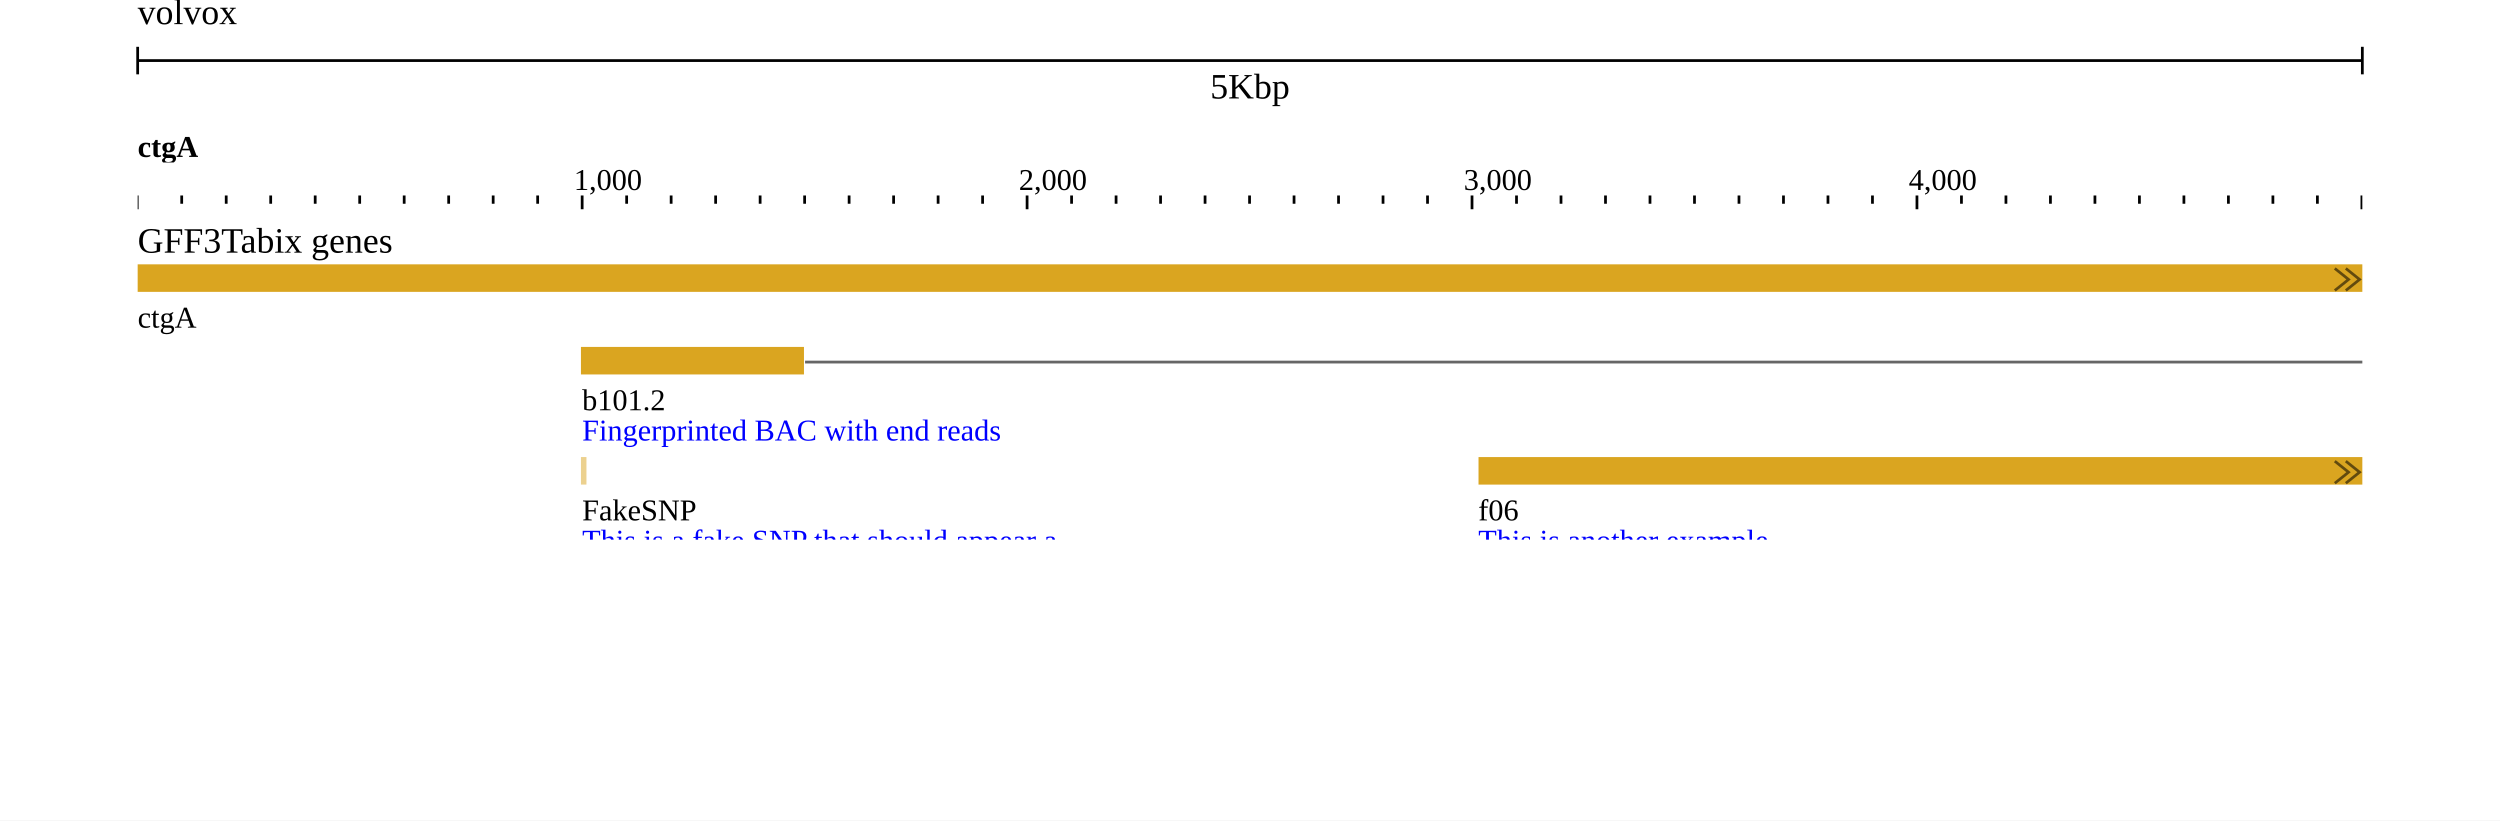
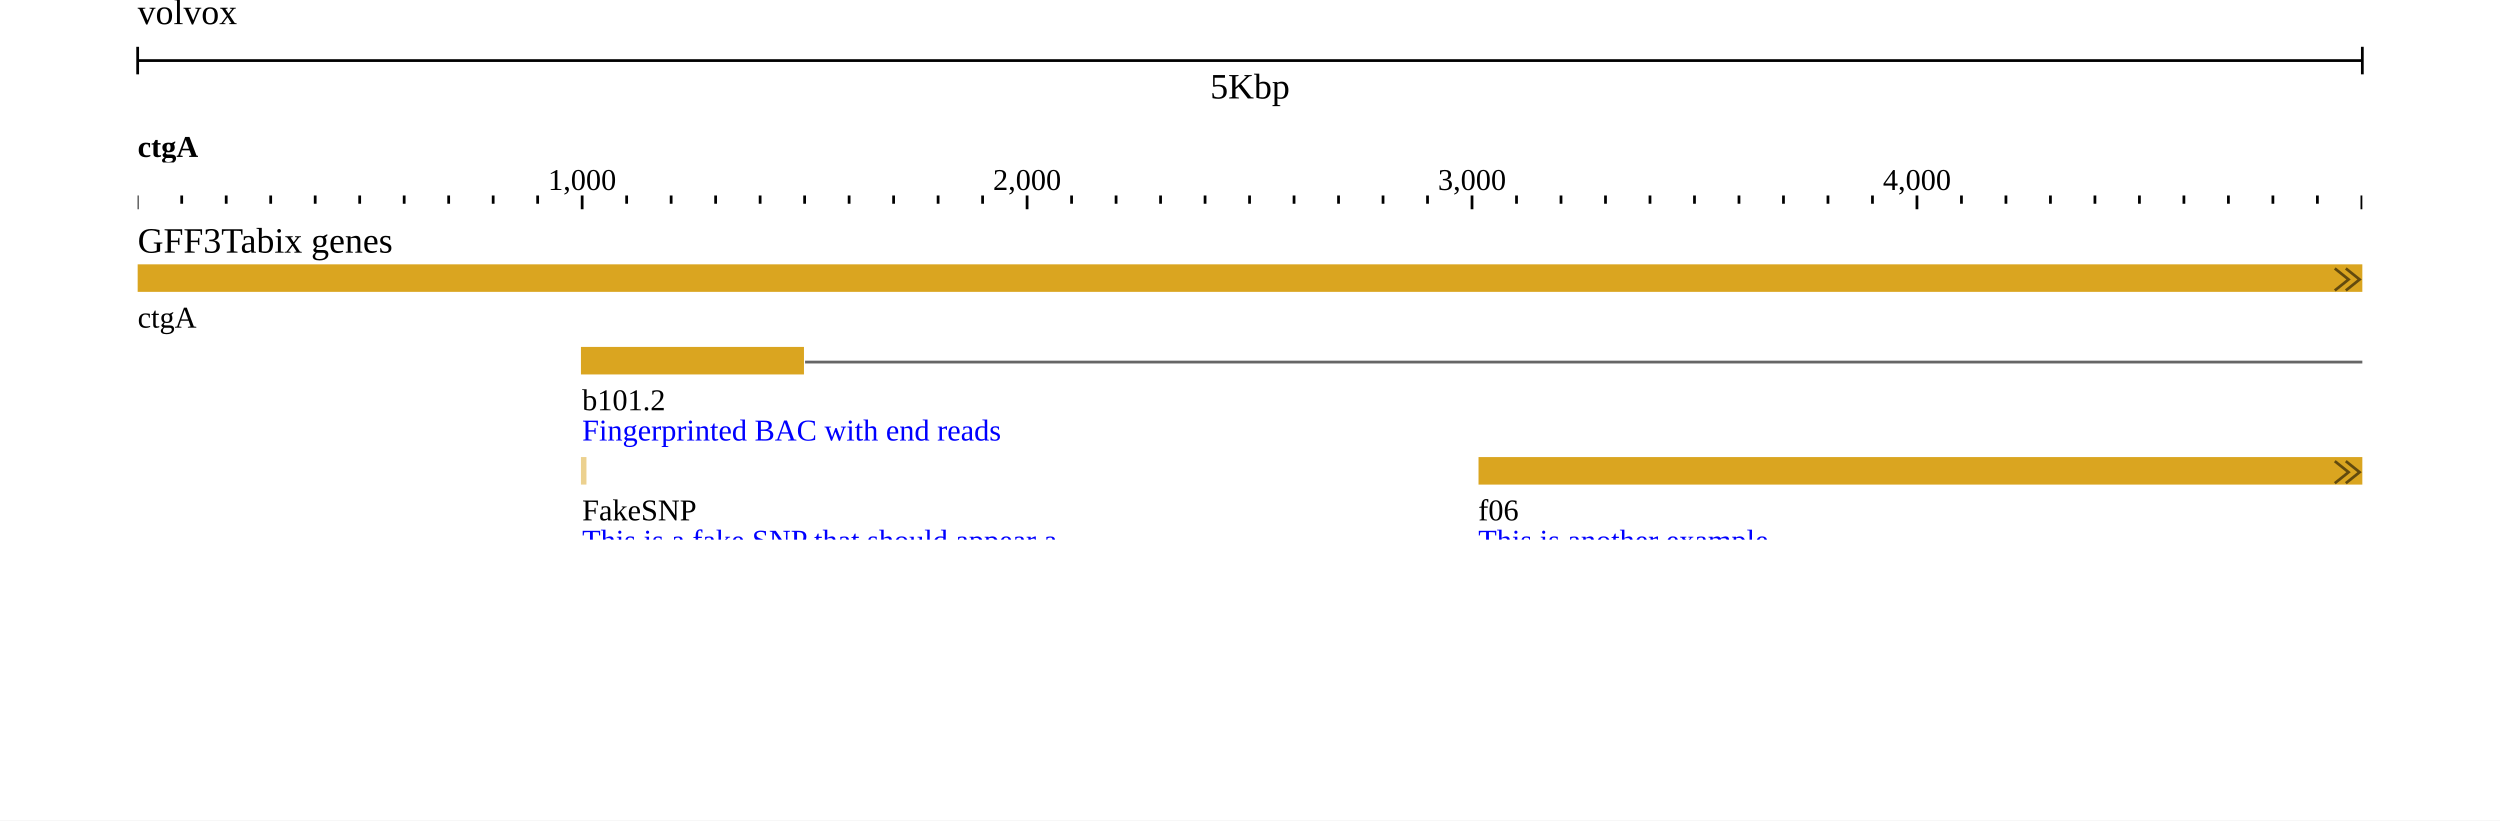
<svg xmlns="http://www.w3.org/2000/svg" width="908" height="298" viewBox="0 0 908 298">
  <rect width="908" height="298" fill="#ffffff" />
  <g transform="translate(50 0)">
    <g transform="translate(0)">
      <g id="header">
        <text x="0" y="0" dominant-baseline="hanging" font-size="13" fill="#000000">volvox</text>
        <g transform="translate(0 22)">
          <line x1="0" x2="808" y1="0" y2="0" stroke="#000000" />
          <line x1="0" x2="0" y1="-5" y2="5" stroke="#000000" />
          <line x1="808" x2="808" y1="-5" y2="5" stroke="#000000" />
          <text x="404" y="5" text-anchor="middle" dominant-baseline="hanging" font-size="13" fill="#000000">5Kbp</text>
        </g>
        <g transform="translate(0 44)">
          <g transform="translate(0 0)">
            <defs>
              <clipPath id="clip-integration_test-volvox:ctgA:0:5000:0">
                <rect x="0" y="0" width="808" height="100" />
              </clipPath>
            </defs>
            <g clip-path="url(#clip-integration_test-volvox:ctgA:0:5000:0)">
              <line x1="-32.482" x2="-32.482" y1="27" y2="30" stroke-width="1" stroke="#000000" />
              <line x1="-16.322" x2="-16.322" y1="27" y2="30" stroke-width="1" stroke="#000000" />
              <line x1="-0.162" x2="-0.162" y1="27" y2="32" stroke-width="1" stroke="#000000" />
              <line x1="15.998" x2="15.998" y1="27" y2="30" stroke-width="1" stroke="#000000" />
              <line x1="32.158" x2="32.158" y1="27" y2="30" stroke-width="1" stroke="#000000" />
              <line x1="48.318" x2="48.318" y1="27" y2="30" stroke-width="1" stroke="#000000" />
              <line x1="64.478" x2="64.478" y1="27" y2="30" stroke-width="1" stroke="#000000" />
              <line x1="80.638" x2="80.638" y1="27" y2="30" stroke-width="1" stroke="#000000" />
              <line x1="96.798" x2="96.798" y1="27" y2="30" stroke-width="1" stroke="#000000" />
              <line x1="112.958" x2="112.958" y1="27" y2="30" stroke-width="1" stroke="#000000" />
              <line x1="129.118" x2="129.118" y1="27" y2="30" stroke-width="1" stroke="#000000" />
              <line x1="145.278" x2="145.278" y1="27" y2="30" stroke-width="1" stroke="#000000" />
              <line x1="161.438" x2="161.438" y1="27" y2="32" stroke-width="1" stroke="#000000" />
              <line x1="177.598" x2="177.598" y1="27" y2="30" stroke-width="1" stroke="#000000" />
              <line x1="193.758" x2="193.758" y1="27" y2="30" stroke-width="1" stroke="#000000" />
              <line x1="209.918" x2="209.918" y1="27" y2="30" stroke-width="1" stroke="#000000" />
              <line x1="226.078" x2="226.078" y1="27" y2="30" stroke-width="1" stroke="#000000" />
              <line x1="242.238" x2="242.238" y1="27" y2="30" stroke-width="1" stroke="#000000" />
              <line x1="258.398" x2="258.398" y1="27" y2="30" stroke-width="1" stroke="#000000" />
              <line x1="274.558" x2="274.558" y1="27" y2="30" stroke-width="1" stroke="#000000" />
              <line x1="290.718" x2="290.718" y1="27" y2="30" stroke-width="1" stroke="#000000" />
              <line x1="306.878" x2="306.878" y1="27" y2="30" stroke-width="1" stroke="#000000" />
              <line x1="323.038" x2="323.038" y1="27" y2="32" stroke-width="1" stroke="#000000" />
              <line x1="339.198" x2="339.198" y1="27" y2="30" stroke-width="1" stroke="#000000" />
              <line x1="355.358" x2="355.358" y1="27" y2="30" stroke-width="1" stroke="#000000" />
              <line x1="371.518" x2="371.518" y1="27" y2="30" stroke-width="1" stroke="#000000" />
              <line x1="387.678" x2="387.678" y1="27" y2="30" stroke-width="1" stroke="#000000" />
              <line x1="403.838" x2="403.838" y1="27" y2="30" stroke-width="1" stroke="#000000" />
              <line x1="419.998" x2="419.998" y1="27" y2="30" stroke-width="1" stroke="#000000" />
              <line x1="436.158" x2="436.158" y1="27" y2="30" stroke-width="1" stroke="#000000" />
              <line x1="452.318" x2="452.318" y1="27" y2="30" stroke-width="1" stroke="#000000" />
              <line x1="468.478" x2="468.478" y1="27" y2="30" stroke-width="1" stroke="#000000" />
              <line x1="484.638" x2="484.638" y1="27" y2="32" stroke-width="1" stroke="#000000" />
              <line x1="500.798" x2="500.798" y1="27" y2="30" stroke-width="1" stroke="#000000" />
              <line x1="516.958" x2="516.958" y1="27" y2="30" stroke-width="1" stroke="#000000" />
              <line x1="533.118" x2="533.118" y1="27" y2="30" stroke-width="1" stroke="#000000" />
              <line x1="549.278" x2="549.278" y1="27" y2="30" stroke-width="1" stroke="#000000" />
              <line x1="565.438" x2="565.438" y1="27" y2="30" stroke-width="1" stroke="#000000" />
              <line x1="581.598" x2="581.598" y1="27" y2="30" stroke-width="1" stroke="#000000" />
              <line x1="597.758" x2="597.758" y1="27" y2="30" stroke-width="1" stroke="#000000" />
              <line x1="613.918" x2="613.918" y1="27" y2="30" stroke-width="1" stroke="#000000" />
              <line x1="630.078" x2="630.078" y1="27" y2="30" stroke-width="1" stroke="#000000" />
              <line x1="646.238" x2="646.238" y1="27" y2="32" stroke-width="1" stroke="#000000" />
              <line x1="662.398" x2="662.398" y1="27" y2="30" stroke-width="1" stroke="#000000" />
              <line x1="678.558" x2="678.558" y1="27" y2="30" stroke-width="1" stroke="#000000" />
              <line x1="694.718" x2="694.718" y1="27" y2="30" stroke-width="1" stroke="#000000" />
              <line x1="710.878" x2="710.878" y1="27" y2="30" stroke-width="1" stroke="#000000" />
              <line x1="727.038" x2="727.038" y1="27" y2="30" stroke-width="1" stroke="#000000" />
              <line x1="743.198" x2="743.198" y1="27" y2="30" stroke-width="1" stroke="#000000" />
              <line x1="759.358" x2="759.358" y1="27" y2="30" stroke-width="1" stroke="#000000" />
              <line x1="775.518" x2="775.518" y1="27" y2="30" stroke-width="1" stroke="#000000" />
              <line x1="791.678" x2="791.678" y1="27" y2="30" stroke-width="1" stroke="#000000" />
              <line x1="807.838" x2="807.838" y1="27" y2="32" stroke-width="1" stroke="#000000" />
              <line x1="823.998" x2="823.998" y1="27" y2="30" stroke-width="1" stroke="#000000" />
              <line x1="840.158" x2="840.158" y1="27" y2="30" stroke-width="1" stroke="#000000" />
-               <text x="158.438" y="25" font-size="11" fill="#000000">1,000</text>
-               <text x="320.038" y="25" font-size="11" fill="#000000">2,000</text>
-               <text x="481.638" y="25" font-size="11" fill="#000000">3,000</text>
-               <text x="643.238" y="25" font-size="11" fill="#000000">4,000</text>
+               <text x="161.438" y="25" text-anchor="middle" font-size="11" fill="#000000">1,000</text>
+               <text x="323.038" y="25" text-anchor="middle" font-size="11" fill="#000000">2,000</text>
+               <text x="484.638" y="25" text-anchor="middle" font-size="11" fill="#000000">3,000</text>
+               <text x="646.238" y="25" text-anchor="middle" font-size="11" fill="#000000">4,000</text>
            </g>
          </g>
          <g transform="translate(0 0)">
            <defs>
              <clipPath id="reflabel-integration_test-volvox:ctgA:0:4951:0">
                <rect x="0" y="0" width="1599.163" height="15" />
              </clipPath>
            </defs>
            <g clip-path="url(#reflabel-integration_test-volvox:ctgA:0:4951:0)">
              <text x="0" y="13" font-size="11" font-weight="bold" fill="#000000">ctgA</text>
            </g>
          </g>
        </g>
      </g>
    </g>
    <g transform="translate(0 78)">
      <g transform="translate(0 0)">
        <defs>
          <clipPath id="track-clip-integration_test-gff3tabix_genes">
            <rect x="-50" y="18" width="858" height="100" />
          </clipPath>
        </defs>
        <g clip-path="url(#track-clip-integration_test-gff3tabix_genes)">
          <g transform="translate(0 18)">
            <defs>
              <clipPath id="canvas-features-clip-5GfQp_z8Ji">
                <rect x="0" y="0" width="808" height="100" />
              </clipPath>
            </defs>
            <g clip-path="url(#canvas-features-clip-5GfQp_z8Ji)">
              <g>
                <clipPath id="svgcanvas-clip-1">
                  <path d="M0,0h808v100h-808Z" />
                </clipPath>
                <g clip-path="url(#svgcanvas-clip-1)">
                  <path d="M242.4,35.5L3151.038,35.5" fill="none" stroke="rgb(0,0,0)" stroke-opacity="0.6" stroke-width="1" />
                  <path d="M242.4,145.5L484.638,145.5" fill="none" stroke="rgb(0,0,0)" stroke-opacity="0.6" stroke-width="1" />
                  <path d="M275.005,143.5L279.005,145.5L275.005,147.5" fill="none" stroke="rgb(0,0,0)" stroke-opacity="0.6" stroke-width="0.5" />
                  <path d="M309.611,143.5L313.611,145.5L309.611,147.5" fill="none" stroke="rgb(0,0,0)" stroke-opacity="0.6" stroke-width="0.5" />
                  <path d="M344.216,143.5L348.216,145.5L344.216,147.5" fill="none" stroke="rgb(0,0,0)" stroke-opacity="0.6" stroke-width="0.5" />
                  <path d="M378.822,143.5L382.822,145.5L378.822,147.5" fill="none" stroke="rgb(0,0,0)" stroke-opacity="0.6" stroke-width="0.5" />
                  <path d="M413.427,143.5L417.427,145.5L413.427,147.5" fill="none" stroke="rgb(0,0,0)" stroke-opacity="0.6" stroke-width="0.5" />
                  <path d="M448.033,143.5L452.033,145.5L448.033,147.5" fill="none" stroke="rgb(0,0,0)" stroke-opacity="0.6" stroke-width="0.5" />
                  <path d="M242.4,175.5L807.838,175.5" fill="none" stroke="rgb(0,0,0)" stroke-opacity="0.6" stroke-width="1" />
                  <path d="M278.096,173.5L282.096,175.5L278.096,177.5" fill="none" stroke="rgb(0,0,0)" stroke-opacity="0.6" stroke-width="0.5" />
                  <path d="M315.792,173.5L319.792,175.5L315.792,177.5" fill="none" stroke="rgb(0,0,0)" stroke-opacity="0.6" stroke-width="0.5" />
                  <path d="M353.488,173.5L357.488,175.5L353.488,177.5" fill="none" stroke="rgb(0,0,0)" stroke-opacity="0.6" stroke-width="0.5" />
                  <path d="M391.184,173.5L395.184,175.5L391.184,177.5" fill="none" stroke="rgb(0,0,0)" stroke-opacity="0.6" stroke-width="0.5" />
                  <path d="M428.879,173.5L432.879,175.5L428.879,177.5" fill="none" stroke="rgb(0,0,0)" stroke-opacity="0.6" stroke-width="0.5" />
                  <path d="M466.575,173.5L470.575,175.5L466.575,177.5" fill="none" stroke="rgb(0,0,0)" stroke-opacity="0.6" stroke-width="0.5" />
                  <path d="M504.271,173.5L508.271,175.5L504.271,177.5" fill="none" stroke="rgb(0,0,0)" stroke-opacity="0.6" stroke-width="0.5" />
                  <path d="M541.967,173.5L545.967,175.5L541.967,177.5" fill="none" stroke="rgb(0,0,0)" stroke-opacity="0.6" stroke-width="0.5" />
                  <path d="M579.663,173.5L583.663,175.5L579.663,177.5" fill="none" stroke="rgb(0,0,0)" stroke-opacity="0.6" stroke-width="0.5" />
                  <path d="M617.359,173.5L621.359,175.5L617.359,177.5" fill="none" stroke="rgb(0,0,0)" stroke-opacity="0.6" stroke-width="0.5" />
                  <path d="M655.055,173.5L659.055,175.5L655.055,177.5" fill="none" stroke="rgb(0,0,0)" stroke-opacity="0.6" stroke-width="0.5" />
                  <path d="M692.751,173.5L696.751,175.5L692.751,177.5" fill="none" stroke="rgb(0,0,0)" stroke-opacity="0.6" stroke-width="0.5" />
                  <path d="M730.447,173.5L734.447,175.5L730.447,177.5" fill="none" stroke="rgb(0,0,0)" stroke-opacity="0.6" stroke-width="0.5" />
                  <path d="M768.143,173.5L772.143,175.5L768.143,177.5" fill="none" stroke="rgb(0,0,0)" stroke-opacity="0.6" stroke-width="0.5" />
                  <path d="M888.8,175.5L1131.038,175.5" fill="none" stroke="rgb(0,0,0)" stroke-opacity="0.6" stroke-width="1" />
                  <path d="M242.4,205.5L484.638,205.5" fill="none" stroke="rgb(0,0,0)" stroke-opacity="0.6" stroke-width="1" />
                  <path d="M275.005,203.5L279.005,205.5L275.005,207.5" fill="none" stroke="rgb(0,0,0)" stroke-opacity="0.6" stroke-width="0.5" />
                  <path d="M309.611,203.5L313.611,205.5L309.611,207.5" fill="none" stroke="rgb(0,0,0)" stroke-opacity="0.6" stroke-width="0.5" />
                  <path d="M344.216,203.5L348.216,205.5L344.216,207.5" fill="none" stroke="rgb(0,0,0)" stroke-opacity="0.6" stroke-width="0.5" />
                  <path d="M378.822,203.5L382.822,205.5L378.822,207.5" fill="none" stroke="rgb(0,0,0)" stroke-opacity="0.6" stroke-width="0.5" />
                  <path d="M413.427,203.5L417.427,205.5L413.427,207.5" fill="none" stroke="rgb(0,0,0)" stroke-opacity="0.6" stroke-width="0.5" />
                  <path d="M448.033,203.5L452.033,205.5L448.033,207.5" fill="none" stroke="rgb(0,0,0)" stroke-opacity="0.6" stroke-width="0.5" />
                  <path d="M630.563,205.5L807.838,205.5" fill="none" stroke="rgb(0,0,0)" stroke-opacity="0.6" stroke-width="1" />
                  <path d="M664.018,203.5L668.018,205.5L664.018,207.5" fill="none" stroke="rgb(0,0,0)" stroke-opacity="0.6" stroke-width="0.5" />
                  <path d="M699.473,203.5L703.473,205.5L699.473,207.5" fill="none" stroke="rgb(0,0,0)" stroke-opacity="0.6" stroke-width="0.5" />
                  <path d="M734.928,203.5L738.928,205.5L734.928,207.5" fill="none" stroke="rgb(0,0,0)" stroke-opacity="0.6" stroke-width="0.5" />
                  <path d="M770.383,203.5L774.383,205.5L770.383,207.5" fill="none" stroke="rgb(0,0,0)" stroke-opacity="0.6" stroke-width="0.5" />
                  <path d="M888.8,205.5L1131.038,205.5" fill="none" stroke="rgb(0,0,0)" stroke-opacity="0.6" stroke-width="1" />
                  <path d="M242.4,217.5L807.838,217.5" fill="none" stroke="rgb(0,0,0)" stroke-opacity="0.6" stroke-width="1" />
                  <path d="M278.096,215.5L282.096,217.5L278.096,219.5" fill="none" stroke="rgb(0,0,0)" stroke-opacity="0.6" stroke-width="0.5" />
                  <path d="M315.792,215.5L319.792,217.5L315.792,219.5" fill="none" stroke="rgb(0,0,0)" stroke-opacity="0.6" stroke-width="0.5" />
                  <path d="M353.488,215.5L357.488,217.5L353.488,219.5" fill="none" stroke="rgb(0,0,0)" stroke-opacity="0.6" stroke-width="0.5" />
                  <path d="M391.184,215.5L395.184,217.5L391.184,219.5" fill="none" stroke="rgb(0,0,0)" stroke-opacity="0.6" stroke-width="0.5" />
                  <path d="M428.879,215.5L432.879,217.5L428.879,219.5" fill="none" stroke="rgb(0,0,0)" stroke-opacity="0.6" stroke-width="0.5" />
                  <path d="M466.575,215.5L470.575,217.5L466.575,219.5" fill="none" stroke="rgb(0,0,0)" stroke-opacity="0.6" stroke-width="0.5" />
                  <path d="M504.271,215.5L508.271,217.5L504.271,219.5" fill="none" stroke="rgb(0,0,0)" stroke-opacity="0.6" stroke-width="0.5" />
                  <path d="M541.967,215.5L545.967,217.5L541.967,219.5" fill="none" stroke="rgb(0,0,0)" stroke-opacity="0.6" stroke-width="0.5" />
                  <path d="M579.663,215.5L583.663,217.5L579.663,219.5" fill="none" stroke="rgb(0,0,0)" stroke-opacity="0.6" stroke-width="0.5" />
                  <path d="M617.359,215.5L621.359,217.5L617.359,219.5" fill="none" stroke="rgb(0,0,0)" stroke-opacity="0.6" stroke-width="0.5" />
                  <path d="M655.055,215.5L659.055,217.5L655.055,219.5" fill="none" stroke="rgb(0,0,0)" stroke-opacity="0.6" stroke-width="0.5" />
                  <path d="M692.751,215.5L696.751,217.5L692.751,219.5" fill="none" stroke="rgb(0,0,0)" stroke-opacity="0.6" stroke-width="0.5" />
                  <path d="M730.447,215.5L734.447,217.5L730.447,219.5" fill="none" stroke="rgb(0,0,0)" stroke-opacity="0.6" stroke-width="0.5" />
                  <path d="M768.143,215.5L772.143,217.5L768.143,219.5" fill="none" stroke="rgb(0,0,0)" stroke-opacity="0.6" stroke-width="0.5" />
                  <path d="M888.8,217.5L1131.038,217.5" fill="none" stroke="rgb(0,0,0)" stroke-opacity="0.6" stroke-width="1" />
                  <path d="M242.4,229.5L484.638,229.5" fill="none" stroke="rgb(0,0,0)" stroke-opacity="0.6" stroke-width="1" />
                  <path d="M275.005,227.5L279.005,229.5L275.005,231.5" fill="none" stroke="rgb(0,0,0)" stroke-opacity="0.6" stroke-width="0.5" />
                  <path d="M309.611,227.5L313.611,229.5L309.611,231.5" fill="none" stroke="rgb(0,0,0)" stroke-opacity="0.6" stroke-width="0.5" />
                  <path d="M344.216,227.5L348.216,229.5L344.216,231.5" fill="none" stroke="rgb(0,0,0)" stroke-opacity="0.6" stroke-width="0.5" />
                  <path d="M378.822,227.5L382.822,229.5L378.822,231.5" fill="none" stroke="rgb(0,0,0)" stroke-opacity="0.6" stroke-width="0.5" />
                  <path d="M413.427,227.5L417.427,229.5L413.427,231.5" fill="none" stroke="rgb(0,0,0)" stroke-opacity="0.6" stroke-width="0.5" />
                  <path d="M448.033,227.5L452.033,229.5L448.033,231.5" fill="none" stroke="rgb(0,0,0)" stroke-opacity="0.6" stroke-width="0.5" />
                  <path d="M630.563,229.5L807.838,229.5" fill="none" stroke="rgb(0,0,0)" stroke-opacity="0.6" stroke-width="1" />
                  <path d="M664.018,227.5L668.018,229.5L664.018,231.5" fill="none" stroke="rgb(0,0,0)" stroke-opacity="0.6" stroke-width="0.5" />
                  <path d="M699.473,227.5L703.473,229.5L699.473,231.5" fill="none" stroke="rgb(0,0,0)" stroke-opacity="0.6" stroke-width="0.5" />
                  <path d="M734.928,227.5L738.928,229.5L734.928,231.5" fill="none" stroke="rgb(0,0,0)" stroke-opacity="0.6" stroke-width="0.5" />
                  <path d="M770.383,227.5L774.383,229.5L770.383,231.5" fill="none" stroke="rgb(0,0,0)" stroke-opacity="0.6" stroke-width="0.5" />
                  <path d="M888.8,229.5L1131.038,229.5" fill="none" stroke="rgb(0,0,0)" stroke-opacity="0.6" stroke-width="1" />
                  <path d="M242.4,305.5L807.838,305.5" fill="none" stroke="rgb(0,0,0)" stroke-opacity="0.6" stroke-width="1" />
                  <path d="M278.096,303.5L282.096,305.5L278.096,307.5" fill="none" stroke="rgb(0,0,0)" stroke-opacity="0.6" stroke-width="0.5" />
                  <path d="M315.792,303.5L319.792,305.5L315.792,307.5" fill="none" stroke="rgb(0,0,0)" stroke-opacity="0.6" stroke-width="0.5" />
                  <path d="M353.488,303.5L357.488,305.5L353.488,307.5" fill="none" stroke="rgb(0,0,0)" stroke-opacity="0.6" stroke-width="0.5" />
                  <path d="M391.184,303.5L395.184,305.5L391.184,307.5" fill="none" stroke="rgb(0,0,0)" stroke-opacity="0.6" stroke-width="0.5" />
                  <path d="M428.879,303.5L432.879,305.5L428.879,307.5" fill="none" stroke="rgb(0,0,0)" stroke-opacity="0.6" stroke-width="0.5" />
                  <path d="M466.575,303.5L470.575,305.5L466.575,307.5" fill="none" stroke="rgb(0,0,0)" stroke-opacity="0.6" stroke-width="0.5" />
                  <path d="M504.271,303.5L508.271,305.5L504.271,307.5" fill="none" stroke="rgb(0,0,0)" stroke-opacity="0.6" stroke-width="0.5" />
                  <path d="M541.967,303.5L545.967,305.5L541.967,307.5" fill="none" stroke="rgb(0,0,0)" stroke-opacity="0.6" stroke-width="0.5" />
                  <path d="M579.663,303.5L583.663,305.5L579.663,307.5" fill="none" stroke="rgb(0,0,0)" stroke-opacity="0.6" stroke-width="0.5" />
                  <path d="M617.359,303.5L621.359,305.5L617.359,307.5" fill="none" stroke="rgb(0,0,0)" stroke-opacity="0.6" stroke-width="0.5" />
                  <path d="M655.055,303.5L659.055,305.5L655.055,307.5" fill="none" stroke="rgb(0,0,0)" stroke-opacity="0.6" stroke-width="0.5" />
                  <path d="M692.751,303.5L696.751,305.5L692.751,307.5" fill="none" stroke="rgb(0,0,0)" stroke-opacity="0.6" stroke-width="0.5" />
                  <path d="M730.447,303.5L734.447,305.5L730.447,307.5" fill="none" stroke="rgb(0,0,0)" stroke-opacity="0.6" stroke-width="0.5" />
                  <path d="M768.143,303.5L772.143,305.5L768.143,307.5" fill="none" stroke="rgb(0,0,0)" stroke-opacity="0.6" stroke-width="0.5" />
                  <path d="M888.8,305.5L1131.038,305.5" fill="none" stroke="rgb(0,0,0)" stroke-opacity="0.6" stroke-width="1" />
                  <path d="M888.8,335.5L1131.038,335.5" fill="none" stroke="rgb(0,0,0)" stroke-opacity="0.6" stroke-width="1" />
                  <rect x="0" y="0" width="8080" height="10" fill="rgb(218,165,32)" />
                  <rect x="161" y="30" width="81" height="10" fill="rgb(218,165,32)" />
                  <rect x="161" y="70" width="2" height="10" fill="rgb(218,165,32)" fill-opacity="0.5" />
                  <rect x="161" y="110" width="162" height="10" fill="rgb(218,165,32)" />
                  <rect x="170" y="140" width="72" height="10" fill="rgb(218,165,32)" />
                  <rect x="485" y="140" width="32" height="10" fill="rgb(218,165,32)" />
                  <rect x="170" y="170" width="72" height="10" fill="rgb(218,165,32)" />
                  <rect x="808" y="170" width="81" height="10" fill="rgb(218,165,32)" />
                  <rect x="1131" y="170" width="49" height="10" fill="rgb(218,165,32)" />
                  <rect x="170" y="202" width="24" height="7" fill="rgb(53,112,137)" />
                  <rect x="194" y="200" width="48" height="10" fill="rgb(218,165,32)" />
                  <rect x="485" y="200" width="146" height="10" fill="rgb(218,165,32)" />
                  <rect x="808" y="200" width="81" height="10" fill="rgb(218,165,32)" />
                  <rect x="1131" y="200" width="98" height="10" fill="rgb(218,165,32)" />
                  <rect x="170" y="214" width="24" height="7" fill="rgb(53,112,137)" />
                  <rect x="194" y="212" width="48" height="10" fill="rgb(218,165,32)" />
                  <rect x="808" y="212" width="81" height="10" fill="rgb(218,165,32)" />
                  <rect x="1131" y="212" width="98" height="10" fill="rgb(218,165,32)" />
                  <rect x="210" y="226" width="32" height="7" fill="rgb(53,112,137)" />
                  <rect x="485" y="226" width="48" height="7" fill="rgb(53,112,137)" />
                  <rect x="533" y="224" width="98" height="10" fill="rgb(218,165,32)" />
                  <rect x="808" y="224" width="81" height="10" fill="rgb(218,165,32)" />
                  <rect x="1131" y="224" width="97" height="10" fill="rgb(218,165,32)" />
                  <rect x="178" y="270" width="145" height="10" fill="rgb(218,165,32)" />
                  <rect x="186" y="300" width="56" height="10" fill="rgb(218,165,32)" />
                  <rect x="808" y="300" width="81" height="10" fill="rgb(218,165,32)" />
                  <rect x="1131" y="300" width="33" height="10" fill="rgb(218,165,32)" />
                  <rect x="194" y="330" width="113" height="10" fill="rgb(218,165,32)" />
                  <rect x="258" y="360" width="227" height="10" fill="rgb(218,165,32)" />
                  <rect x="268" y="390" width="53" height="10" fill="rgb(218,165,32)" />
                  <rect x="291" y="430" width="178" height="10" fill="rgb(218,165,32)" />
                  <rect x="487" y="70" width="504" height="10" fill="rgb(218,165,32)" />
                  <rect x="762" y="110" width="202" height="10" fill="rgb(218,165,32)" />
                  <rect x="845" y="270" width="12" height="10" fill="rgb(218,165,32)" />
                  <rect x="874" y="330" width="15" height="10" fill="rgb(218,165,32)" />
                  <rect x="1131" y="330" width="81" height="10" fill="rgb(218,165,32)" />
                  <rect x="937" y="270" width="49" height="10" fill="rgb(218,165,32)" />
                  <rect x="1041" y="70" width="67" height="10" fill="rgb(218,165,32)" />
                  <rect x="1112" y="100" width="58" height="10" fill="rgb(218,165,32)" />
                  <rect x="1148" y="70" width="17" height="10" fill="rgb(218,165,32)" />
                  <rect x="1197" y="70" width="53" height="10" fill="rgb(218,165,32)" />
                  <rect x="1212" y="100" width="81" height="10" fill="rgb(218,165,32)" />
                  <rect x="517.443" y="145" width="3.5" height="1" fill="rgb(0,0,0)" fill-opacity="0.6" />
                  <path d="M520.943,143L520.943,148L524.443,145.5Z" fill="rgb(0,0,0)" fill-opacity="0.6" stroke="none" />
                  <rect x="1179.68" y="175" width="3.5" height="1" fill="rgb(0,0,0)" fill-opacity="0.6" />
                  <path d="M1183.18,173L1183.18,178L1186.68,175.5Z" fill="rgb(0,0,0)" fill-opacity="0.6" stroke="none" />
                  <rect x="323.2" y="275" width="3.5" height="1" fill="rgb(0,0,0)" fill-opacity="0.6" />
                  <path d="M326.7,273L326.7,278L330.2,275.5Z" fill="rgb(0,0,0)" fill-opacity="0.6" stroke="none" />
                  <rect x="1163.52" y="305" width="3.5" height="1" fill="rgb(0,0,0)" fill-opacity="0.6" />
                  <path d="M1167.02,303L1167.02,308L1170.52,305.5Z" fill="rgb(0,0,0)" fill-opacity="0.6" stroke="none" />
                  <rect x="307.04" y="335" width="3.5" height="1" fill="rgb(0,0,0)" fill-opacity="0.6" />
                  <path d="M310.54,333L310.54,338L314.04,335.5Z" fill="rgb(0,0,0)" fill-opacity="0.6" stroke="none" />
                  <rect x="254.898" y="365" width="3.5" height="1" fill="rgb(0,0,0)" fill-opacity="0.6" />
                  <path d="M254.898,363L254.898,368L251.398,365.5Z" fill="rgb(0,0,0)" fill-opacity="0.6" stroke="none" />
                  <rect x="320.614" y="395" width="3.5" height="1" fill="rgb(0,0,0)" fill-opacity="0.6" />
                  <path d="M324.114,393L324.114,398L327.614,395.5Z" fill="rgb(0,0,0)" fill-opacity="0.6" stroke="none" />
                  <rect x="287.218" y="435" width="3.5" height="1" fill="rgb(0,0,0)" fill-opacity="0.6" />
                  <path d="M287.218,433L287.218,438L283.718,435.5Z" fill="rgb(0,0,0)" fill-opacity="0.6" stroke="none" />
                  <rect x="990.608" y="75" width="3.5" height="1" fill="rgb(0,0,0)" fill-opacity="0.6" />
                  <path d="M994.108,73L994.108,78L997.608,75.5Z" fill="rgb(0,0,0)" fill-opacity="0.6" stroke="none" />
                  <rect x="758.282" y="115" width="3.5" height="1" fill="rgb(0,0,0)" fill-opacity="0.6" />
                  <path d="M758.282,113L758.282,118L754.782,115.5Z" fill="rgb(0,0,0)" fill-opacity="0.6" stroke="none" />
                  <rect x="841.991" y="275" width="3.5" height="1" fill="rgb(0,0,0)" fill-opacity="0.6" />
                  <path d="M841.991,273L841.991,278L838.491,275.5Z" fill="rgb(0,0,0)" fill-opacity="0.6" stroke="none" />
                  <rect x="870.594" y="335" width="3.5" height="1" fill="rgb(0,0,0)" fill-opacity="0.6" />
                  <path d="M870.594,333L870.594,338L867.094,335.5Z" fill="rgb(0,0,0)" fill-opacity="0.6" stroke="none" />
                  <rect x="933.618" y="275" width="3.5" height="1" fill="rgb(0,0,0)" fill-opacity="0.6" />
                  <path d="M933.618,273L933.618,278L930.118,275.5Z" fill="rgb(0,0,0)" fill-opacity="0.6" stroke="none" />
                  <rect x="1037.366" y="75" width="3.5" height="1" fill="rgb(0,0,0)" fill-opacity="0.6" />
                  <path d="M1037.366,73L1037.366,78L1033.866,75.5Z" fill="rgb(0,0,0)" fill-opacity="0.6" stroke="none" />
                  <rect x="1108.954" y="105" width="3.5" height="1" fill="rgb(0,0,0)" fill-opacity="0.6" />
                  <path d="M1108.954,103L1108.954,108L1105.454,105.5Z" fill="rgb(0,0,0)" fill-opacity="0.6" stroke="none" />
                  <rect x="1144.668" y="75" width="3.5" height="1" fill="rgb(0,0,0)" fill-opacity="0.6" />
                  <path d="M1144.668,73L1144.668,78L1141.168,75.5Z" fill="rgb(0,0,0)" fill-opacity="0.6" stroke="none" />
                  <rect x="1193.794" y="75" width="3.5" height="1" fill="rgb(0,0,0)" fill-opacity="0.6" />
                  <path d="M1193.794,73L1193.794,78L1190.294,75.5Z" fill="rgb(0,0,0)" fill-opacity="0.6" stroke="none" />
                  <rect x="1208.338" y="105" width="3.5" height="1" fill="rgb(0,0,0)" fill-opacity="0.6" />
                  <path d="M1208.338,103L1208.338,108L1204.838,105.5Z" fill="rgb(0,0,0)" fill-opacity="0.6" stroke="none" />
                  <path d="M802,1.5L807,5.5L802,9.5" fill="none" stroke="rgb(0,0,0)" stroke-opacity="0.55" stroke-width="1" />
                  <path d="M798,1.5L803,5.5L798,9.5" fill="none" stroke="rgb(0,0,0)" stroke-opacity="0.55" stroke-width="1" />
                  <path d="M802,171.5L807,175.5L802,179.5" fill="none" stroke="rgb(0,0,0)" stroke-opacity="0.55" stroke-width="1" />
                  <path d="M798,171.5L803,175.5L798,179.5" fill="none" stroke="rgb(0,0,0)" stroke-opacity="0.55" stroke-width="1" />
                  <path d="M802,201.5L807,205.5L802,209.5" fill="none" stroke="rgb(0,0,0)" stroke-opacity="0.55" stroke-width="1" />
                  <path d="M798,201.5L803,205.5L798,209.5" fill="none" stroke="rgb(0,0,0)" stroke-opacity="0.55" stroke-width="1" />
                  <path d="M802,213.5L807,217.5L802,221.5" fill="none" stroke="rgb(0,0,0)" stroke-opacity="0.55" stroke-width="1" />
                  <path d="M798,213.5L803,217.5L798,221.5" fill="none" stroke="rgb(0,0,0)" stroke-opacity="0.55" stroke-width="1" />
                  <path d="M802,225.5L807,229.5L802,233.5" fill="none" stroke="rgb(0,0,0)" stroke-opacity="0.55" stroke-width="1" />
                  <path d="M798,225.5L803,229.5L798,233.5" fill="none" stroke="rgb(0,0,0)" stroke-opacity="0.55" stroke-width="1" />
                  <path d="M802,301.5L807,305.5L802,309.5" fill="none" stroke="rgb(0,0,0)" stroke-opacity="0.55" stroke-width="1" />
                  <path d="M798,301.5L803,305.5L798,309.5" fill="none" stroke="rgb(0,0,0)" stroke-opacity="0.55" stroke-width="1" />
                  <path d="M802,71.5L807,75.5L802,79.5" fill="none" stroke="rgb(0,0,0)" stroke-opacity="0.55" stroke-width="1" />
                  <path d="M798,71.5L803,75.5L798,79.5" fill="none" stroke="rgb(0,0,0)" stroke-opacity="0.55" stroke-width="1" />
                  <path d="M807,111.5L802,115.5L807,119.5" fill="none" stroke="rgb(0,0,0)" stroke-opacity="0.55" stroke-width="1" />
                  <path d="M803,111.5L798,115.5L803,119.5" fill="none" stroke="rgb(0,0,0)" stroke-opacity="0.55" stroke-width="1" />
                </g>
              </g>
              <g>
                <text x="0" y="23" fill="rgb(0, 0, 0)" font-size="11" text-anchor="start" dominant-baseline="auto">ctgA</text>
                <text x="161.438" y="53" fill="rgb(0, 0, 0)" font-size="11" text-anchor="start" dominant-baseline="auto">b101.2</text>
                <text x="161.438" y="64" fill="blue" font-size="11" text-anchor="start" dominant-baseline="auto">Fingerprinted BAC with end reads</text>
                <text x="161.438" y="93" fill="rgb(0, 0, 0)" font-size="11" text-anchor="start" dominant-baseline="auto">FakeSNP</text>
                <text x="161.438" y="104" fill="blue" font-size="11" text-anchor="start" dominant-baseline="auto">This is a fake SNP that should appear a…</text>
                <text x="161.438" y="133" fill="rgb(0, 0, 0)" font-size="11" text-anchor="start" dominant-baseline="auto">Remark:hga</text>
                <text x="169.518" y="163" fill="rgb(0, 0, 0)" font-size="11" text-anchor="start" dominant-baseline="auto">agt830.5</text>
                <text x="169.518" y="193" fill="rgb(0, 0, 0)" font-size="11" text-anchor="start" dominant-baseline="auto">agt221.5</text>
                <text x="169.518" y="247" fill="rgb(0, 0, 0)" font-size="11" text-anchor="start" dominant-baseline="auto">EDEN</text>
                <text x="169.518" y="258" fill="blue" font-size="11" text-anchor="start" dominant-baseline="auto">protein kinase</text>
                <text x="177.598" y="293" fill="rgb(0, 0, 0)" font-size="11" text-anchor="start" dominant-baseline="auto">Gene:hga</text>
                <text x="185.678" y="323" fill="rgb(0, 0, 0)" font-size="11" text-anchor="start" dominant-baseline="auto">agt767.5</text>
                <text x="193.758" y="353" fill="rgb(0, 0, 0)" font-size="11" text-anchor="start" dominant-baseline="auto">Protein:HGA</text>
                <text x="258.398" y="383" fill="rgb(0, 0, 0)" font-size="11" text-anchor="start" dominant-baseline="auto">Gene:hgb</text>
                <text x="267.933" y="413" fill="rgb(0, 0, 0)" font-size="11" text-anchor="start" dominant-baseline="auto">f07</text>
                <text x="267.933" y="424" fill="blue" font-size="11" text-anchor="start" dominant-baseline="auto">This is an example</text>
                <text x="290.718" y="453" fill="rgb(0, 0, 0)" font-size="11" text-anchor="start" dominant-baseline="auto">Protein:HGB</text>
                <text x="486.901" y="93" fill="rgb(0, 0, 0)" font-size="11" text-anchor="start" dominant-baseline="auto">f06</text>
                <text x="486.901" y="104" fill="blue" font-size="11" text-anchor="start" dominant-baseline="auto">This is another example</text>
                <text x="761.782" y="133" fill="rgb(0, 0, 0)" font-size="11" text-anchor="start" dominant-baseline="auto">f05</text>
                <text x="761.782" y="144" fill="blue" font-size="11" text-anchor="start" dominant-baseline="auto">Ok! Ok! I get the message.</text>
              </g>
            </g>
          </g>
        </g>
        <text x="0" y="5" font-size="13" dominant-baseline="hanging" fill="#000000">GFF3Tabix genes</text>
      </g>
    </g>
    <g transform="translate(0 78)">
      <defs>
        <clipPath id="highlight-clip-integration_test">
          <rect x="0" y="0" width="808" height="120" />
        </clipPath>
      </defs>
      <g clip-path="url(#highlight-clip-integration_test)" />
    </g>
  </g>
</svg>
